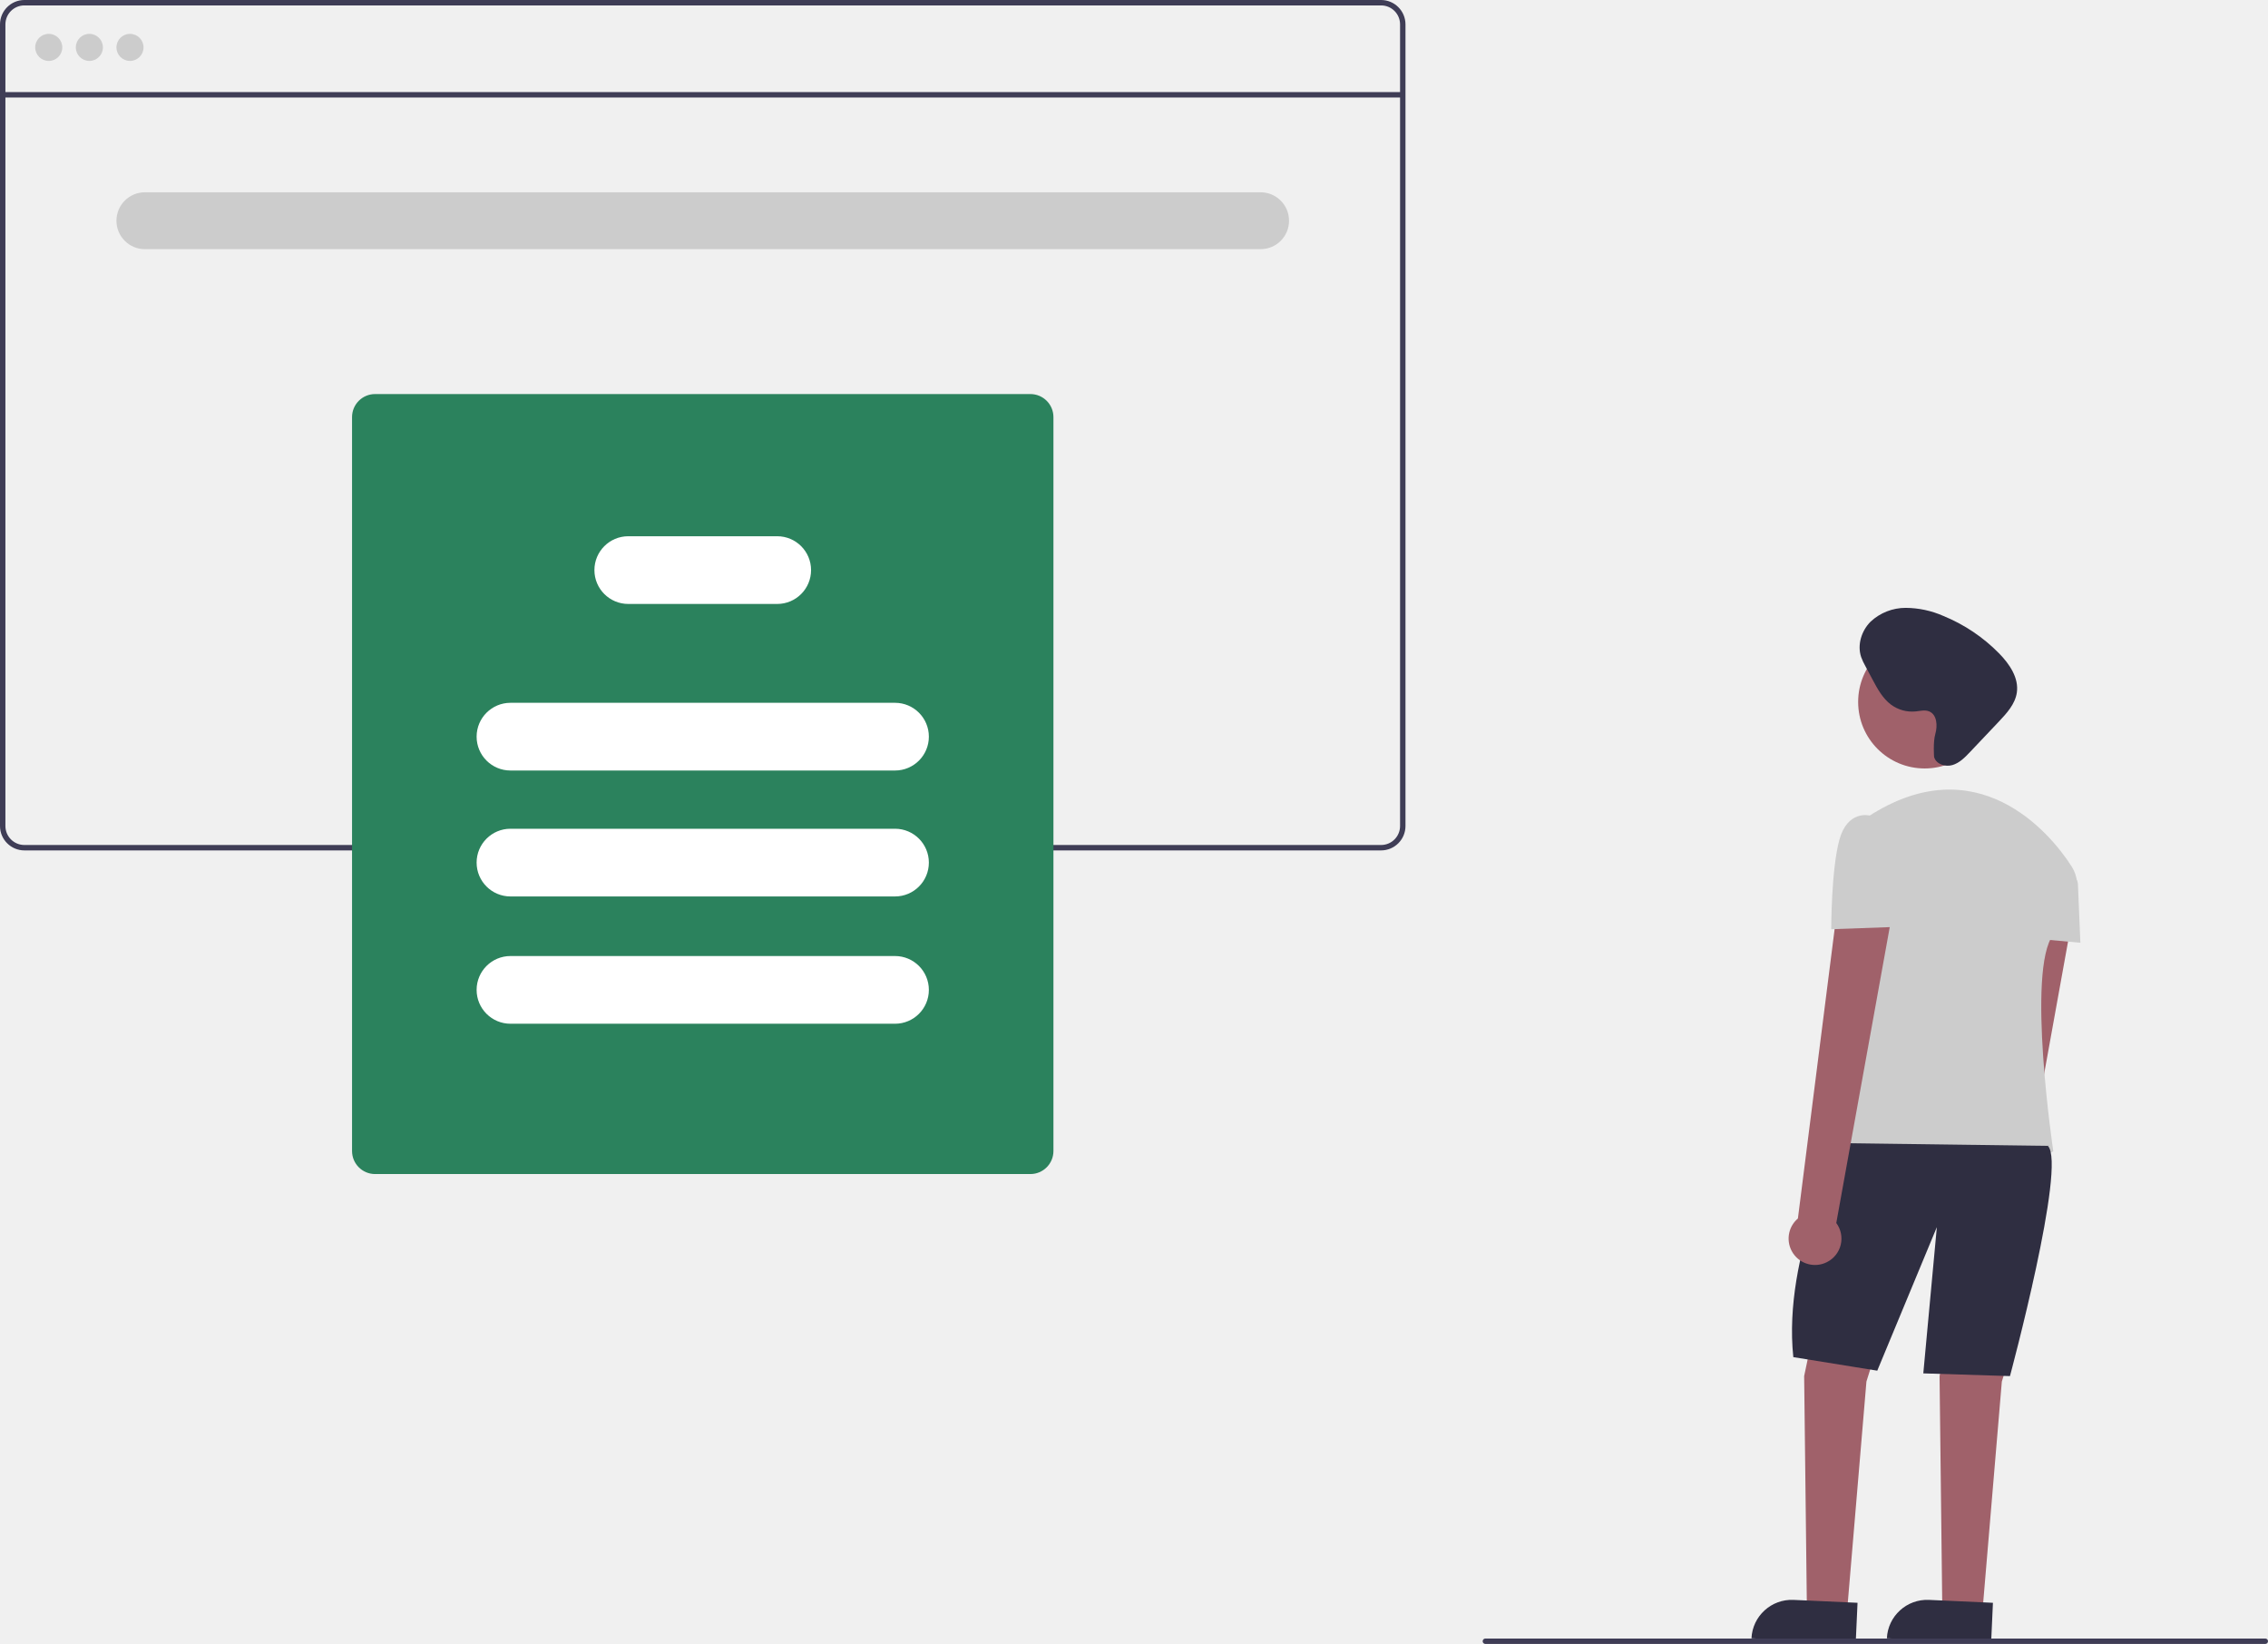
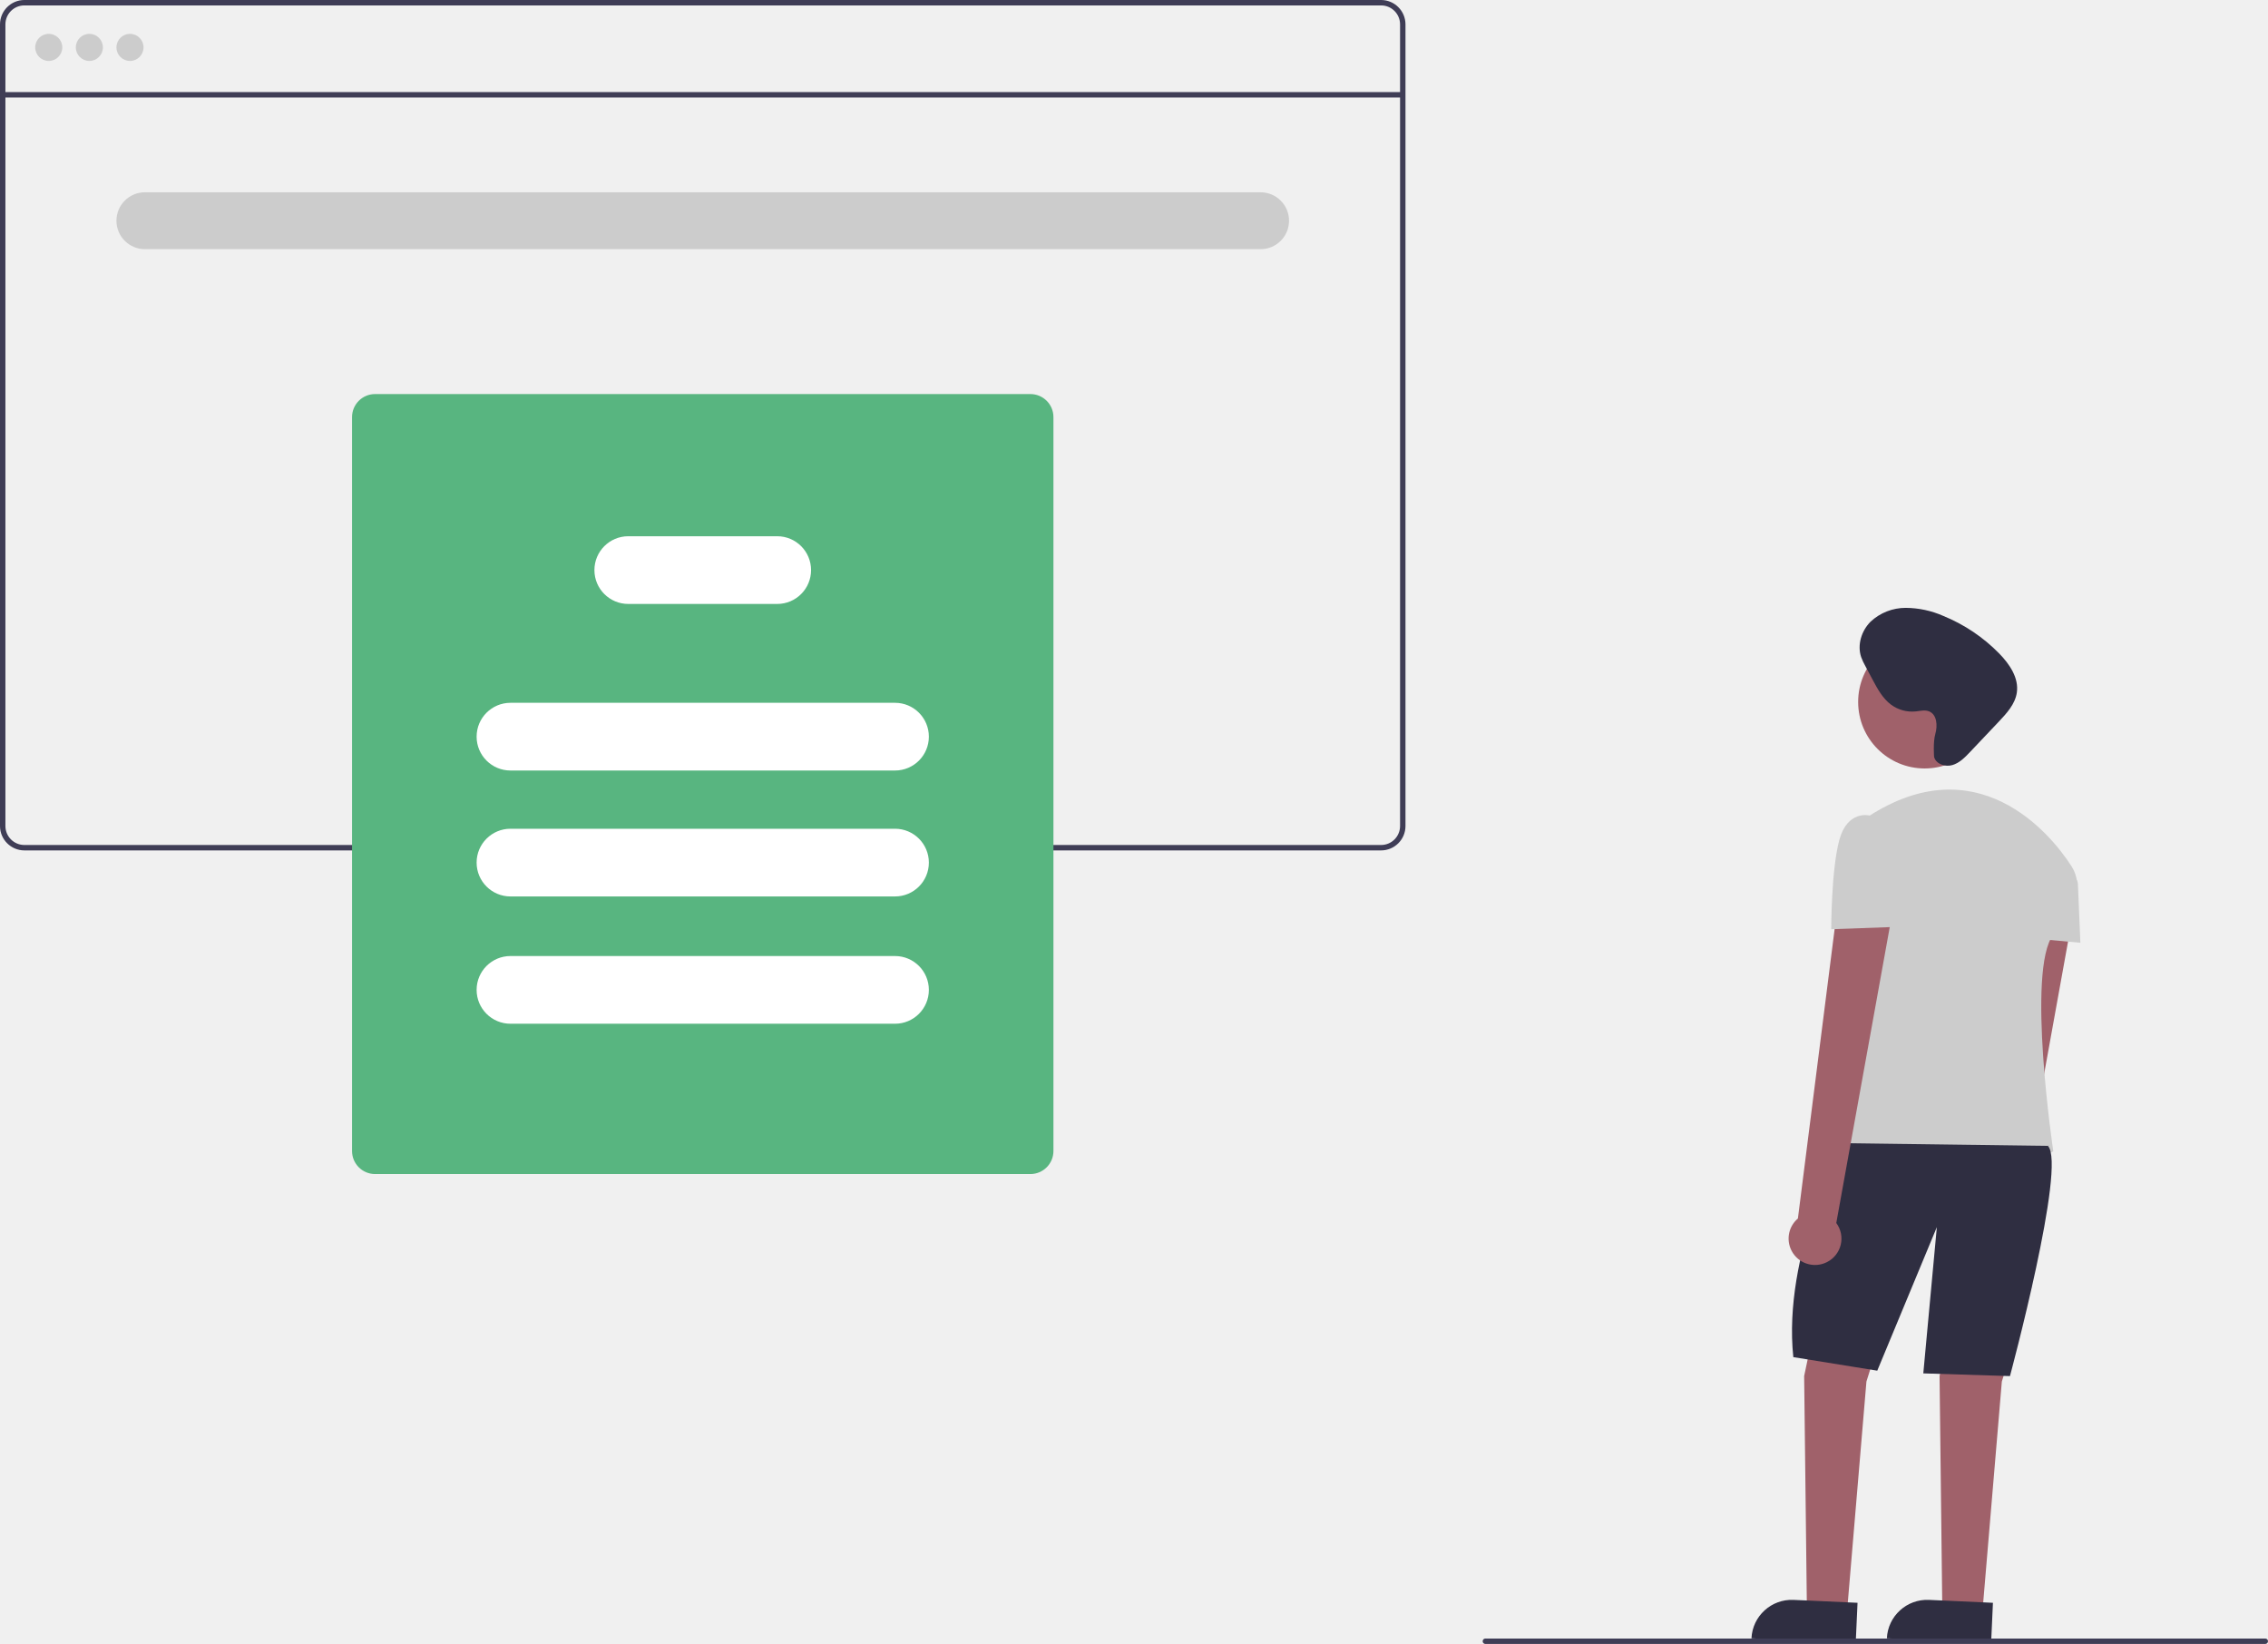
<svg xmlns="http://www.w3.org/2000/svg" id="e3f9207d-45bb-4c5f-8073-de7ce7a37f24" data-name="Layer 1" width="837.5" height="606.999" viewBox="0 0 837.5 606.999">
  <path d="M691.25,146.5h-501a9.014,9.014,0,0,0-9,9v296a9.014,9.014,0,0,0,9,9h501a9.014,9.014,0,0,0,9-9v-296A9.014,9.014,0,0,0,691.25,146.5Zm7,305a7.008,7.008,0,0,1-7,7h-501a7.008,7.008,0,0,1-7-7v-296a7.008,7.008,0,0,1,7-7h501a7.008,7.008,0,0,1,7,7Z" transform="translate(-181.2502 -146.5004)" fill="#3f3d56" />
  <rect x="1" y="34" width="517" height="2" fill="#3f3d56" />
  <circle cx="18" cy="17.5" r="5" fill="#ccc" />
  <circle cx="33" cy="17.5" r="5" fill="#ccc" />
  <circle cx="48" cy="17.5" r="5" fill="#ccc" />
-   <path d="M561.75,580h-242a8.51,8.51,0,0,1-8.5-8.5v-271a8.51,8.51,0,0,1,8.5-8.5h242a8.509,8.509,0,0,1,8.5,8.5v271A8.51,8.51,0,0,1,561.75,580Z" transform="translate(-181.2502 -146.5004)" fill="#2b825d" />
+   <path d="M561.75,580h-242a8.51,8.51,0,0,1-8.5-8.5v-271a8.51,8.51,0,0,1,8.5-8.5h242a8.509,8.509,0,0,1,8.5,8.5v271A8.51,8.51,0,0,1,561.75,580Z" transform="translate(-181.2502 -146.5004)" fill="#58b580" />
  <path d="M511.75,431h-142a12.5,12.5,0,0,1,0-25h142a12.5,12.5,0,0,1,0,25Z" transform="translate(-181.2502 -146.5004)" fill="#fff" />
  <path d="M511.75,477.5h-142a12.5,12.5,0,0,1,0-25h142a12.5,12.5,0,0,1,0,25Z" transform="translate(-181.2502 -146.5004)" fill="#fff" />
  <path d="M511.75,524.5h-142a12.5,12.5,0,1,1,0-25h142a12.5,12.5,0,0,1,0,25Z" transform="translate(-181.2502 -146.5004)" fill="#fff" />
  <path d="M468.25,369.5h-55a12.5,12.5,0,0,1,0-25h55a12.5,12.5,0,0,1,0,25Z" transform="translate(-181.2502 -146.5004)" fill="#fff" />
  <rect x="43" y="71" width="433" height="21" rx="10.5" fill="#ccc" />
  <path d="M920.867,622.523a9.691,9.691,0,0,0,3.465-14.45l22.582-124.975-21.073-.278-15.682,123.584a9.743,9.743,0,0,0,10.707,16.119Z" transform="translate(-181.2502 -146.5004)" fill="#a0616a" />
  <polygon points="674.215 470.097 666.215 508.097 667.215 593.097 682.215 593.097 689.215 510.097 700.215 475.097 674.215 470.097" fill="#a0616a" />
  <polygon points="724.215 470.097 716.215 508.097 717.215 593.097 732.215 593.097 739.215 510.097 750.215 475.097 724.215 470.097" fill="#a0616a" />
  <path d="M843.216,737.425h23.644a0,0,0,0,1,0,0v14.887a0,0,0,0,1,0,0H828.33a0,0,0,0,1,0,0v0A14.887,14.887,0,0,1,843.216,737.425Z" transform="translate(-146.6022 -184.1685) rotate(2.59897)" fill="#2f2e41" />
  <path d="M893.216,737.425h23.644a0,0,0,0,1,0,0v14.887a0,0,0,0,1,0,0H878.33a0,0,0,0,1,0,0v0A14.887,14.887,0,0,1,893.216,737.425Z" transform="translate(-146.5508 -186.4357) rotate(2.59897)" fill="#2f2e41" />
  <circle cx="710.715" cy="259.18" r="24.561" fill="#a0616a" />
  <path d="M946.243,466.43c-8.127-12.752-35.166-44.527-75.278-18.332,0,0,9.5,79.5-13.5,122.5,0,0,53,16,82,1,0,0-10-67,0-80a53.904,53.904,0,0,0,8.013-13.726A12.891,12.891,0,0,0,946.243,466.43Z" transform="translate(-181.2502 -146.5004)" fill="#ccc" />
  <path d="M936.465,465.598l9.814,4.089a3.718,3.718,0,0,1,2.285,3.278l.901,21.633-22-2Z" transform="translate(-181.2502 -146.5004)" fill="#ccc" />
  <path d="M861.465,568.598s-22,41-18,79l31,5,22-53-5,54,32,1s21-78,14-85Z" transform="translate(-181.2502 -146.5004)" fill="#2f2e41" />
  <path d="M855.867,612.523a9.691,9.691,0,0,0,3.465-14.45l22.582-124.975-21.073-.278-15.682,123.584a9.743,9.743,0,0,0,10.707,16.119Z" transform="translate(-181.2502 -146.5004)" fill="#a0616a" />
  <path d="M880.465,448.598l-9-1s-8-2-11,9-3,33-3,33l28-1Z" transform="translate(-181.2502 -146.5004)" fill="#ccc" />
  <path d="M895.899,417.505c.882-3.062.627-7.205-2.341-8.363-1.547-.603-3.272-.127-4.924.042a13.141,13.141,0,0,1-9.081-2.499c-3.071-2.283-4.967-5.772-6.768-9.147l-2.724-5.106a22.18,22.18,0,0,1-1.546-3.327c-1.516-4.507.13-9.726,3.499-13.082a18.976,18.976,0,0,1,12.963-5.082,34.984,34.984,0,0,1,13.851,2.967,61.261,61.261,0,0,1,20.653,13.875c3.832,3.92,7.32,9.027,6.52,14.45-.623,4.221-3.7,7.602-6.635,10.7l-10.645,11.237c-1.885,1.99-3.9,4.061-6.532,4.826s-6.023-.359-6.741-3.004C895.45,425.991,895.017,420.567,895.899,417.505Z" transform="translate(-181.2502 -146.5004)" fill="#2f2e41" />
  <path d="M1018.75,752.5a1.003,1.003,0,0,1-1,1h-288a1,1,0,0,1,0-2h288A1.003,1.003,0,0,1,1018.75,752.5Z" transform="translate(-181.2502 -146.5004)" fill="#3f3d56" />
</svg>
